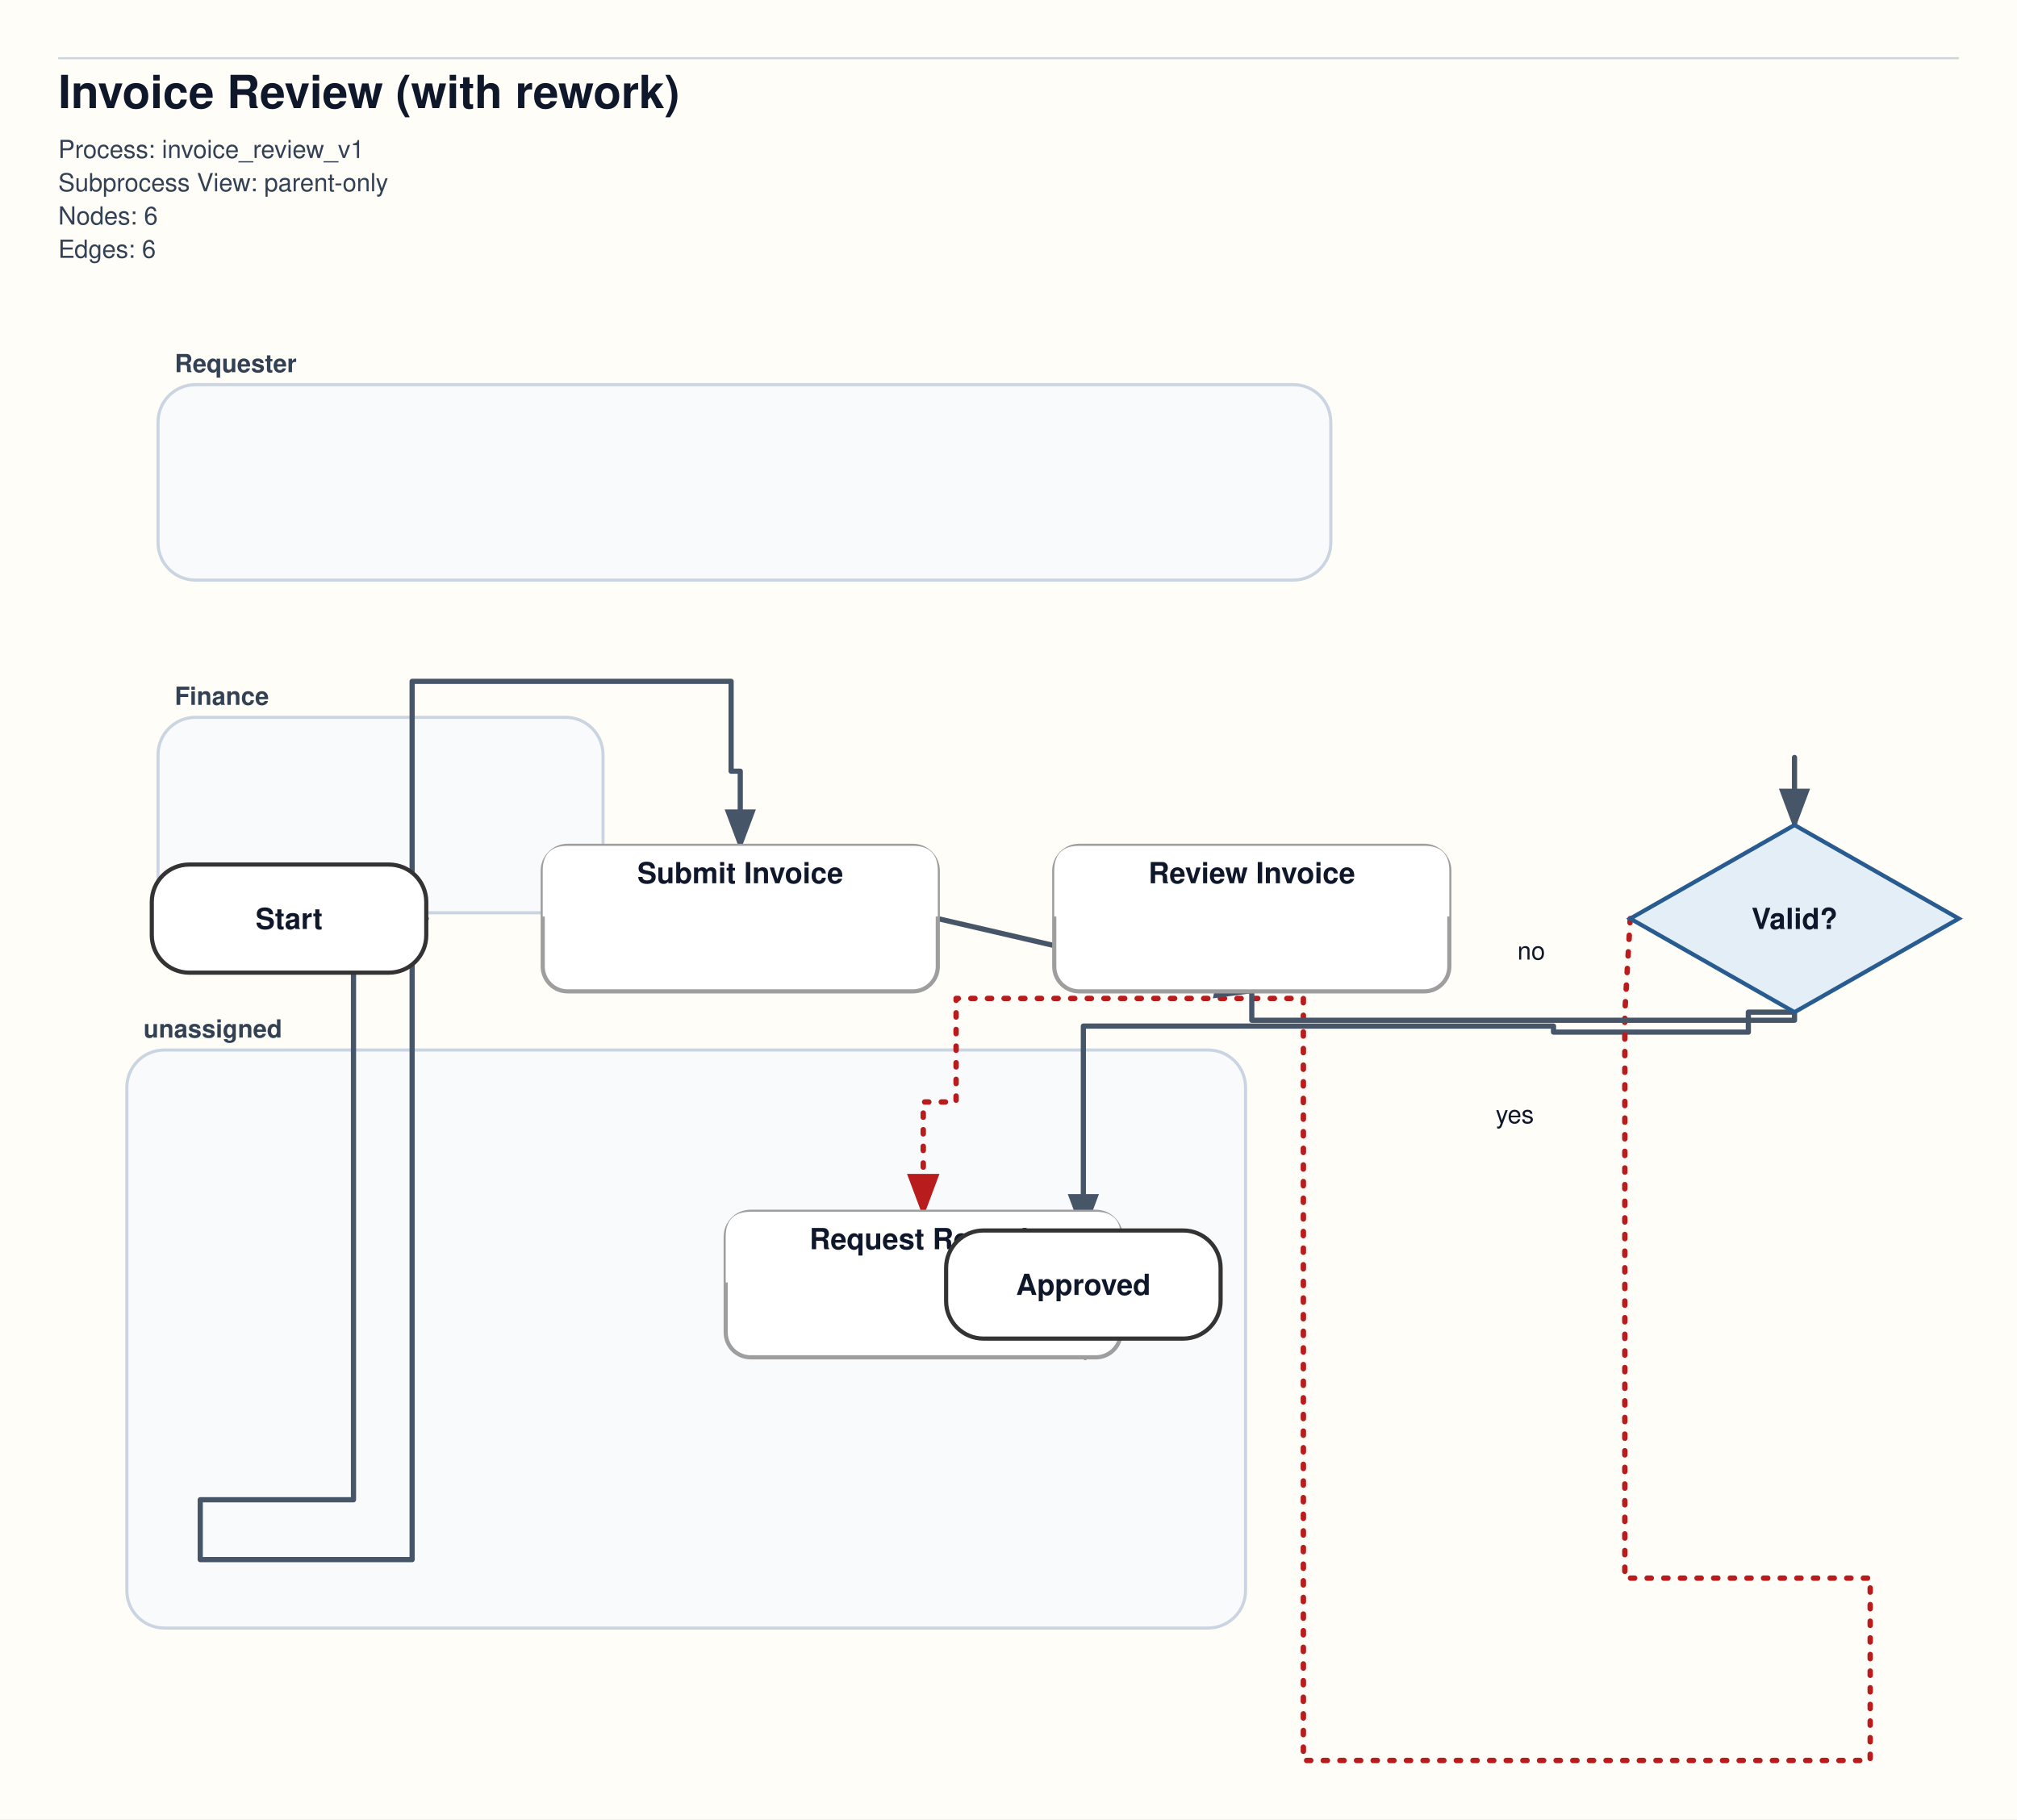
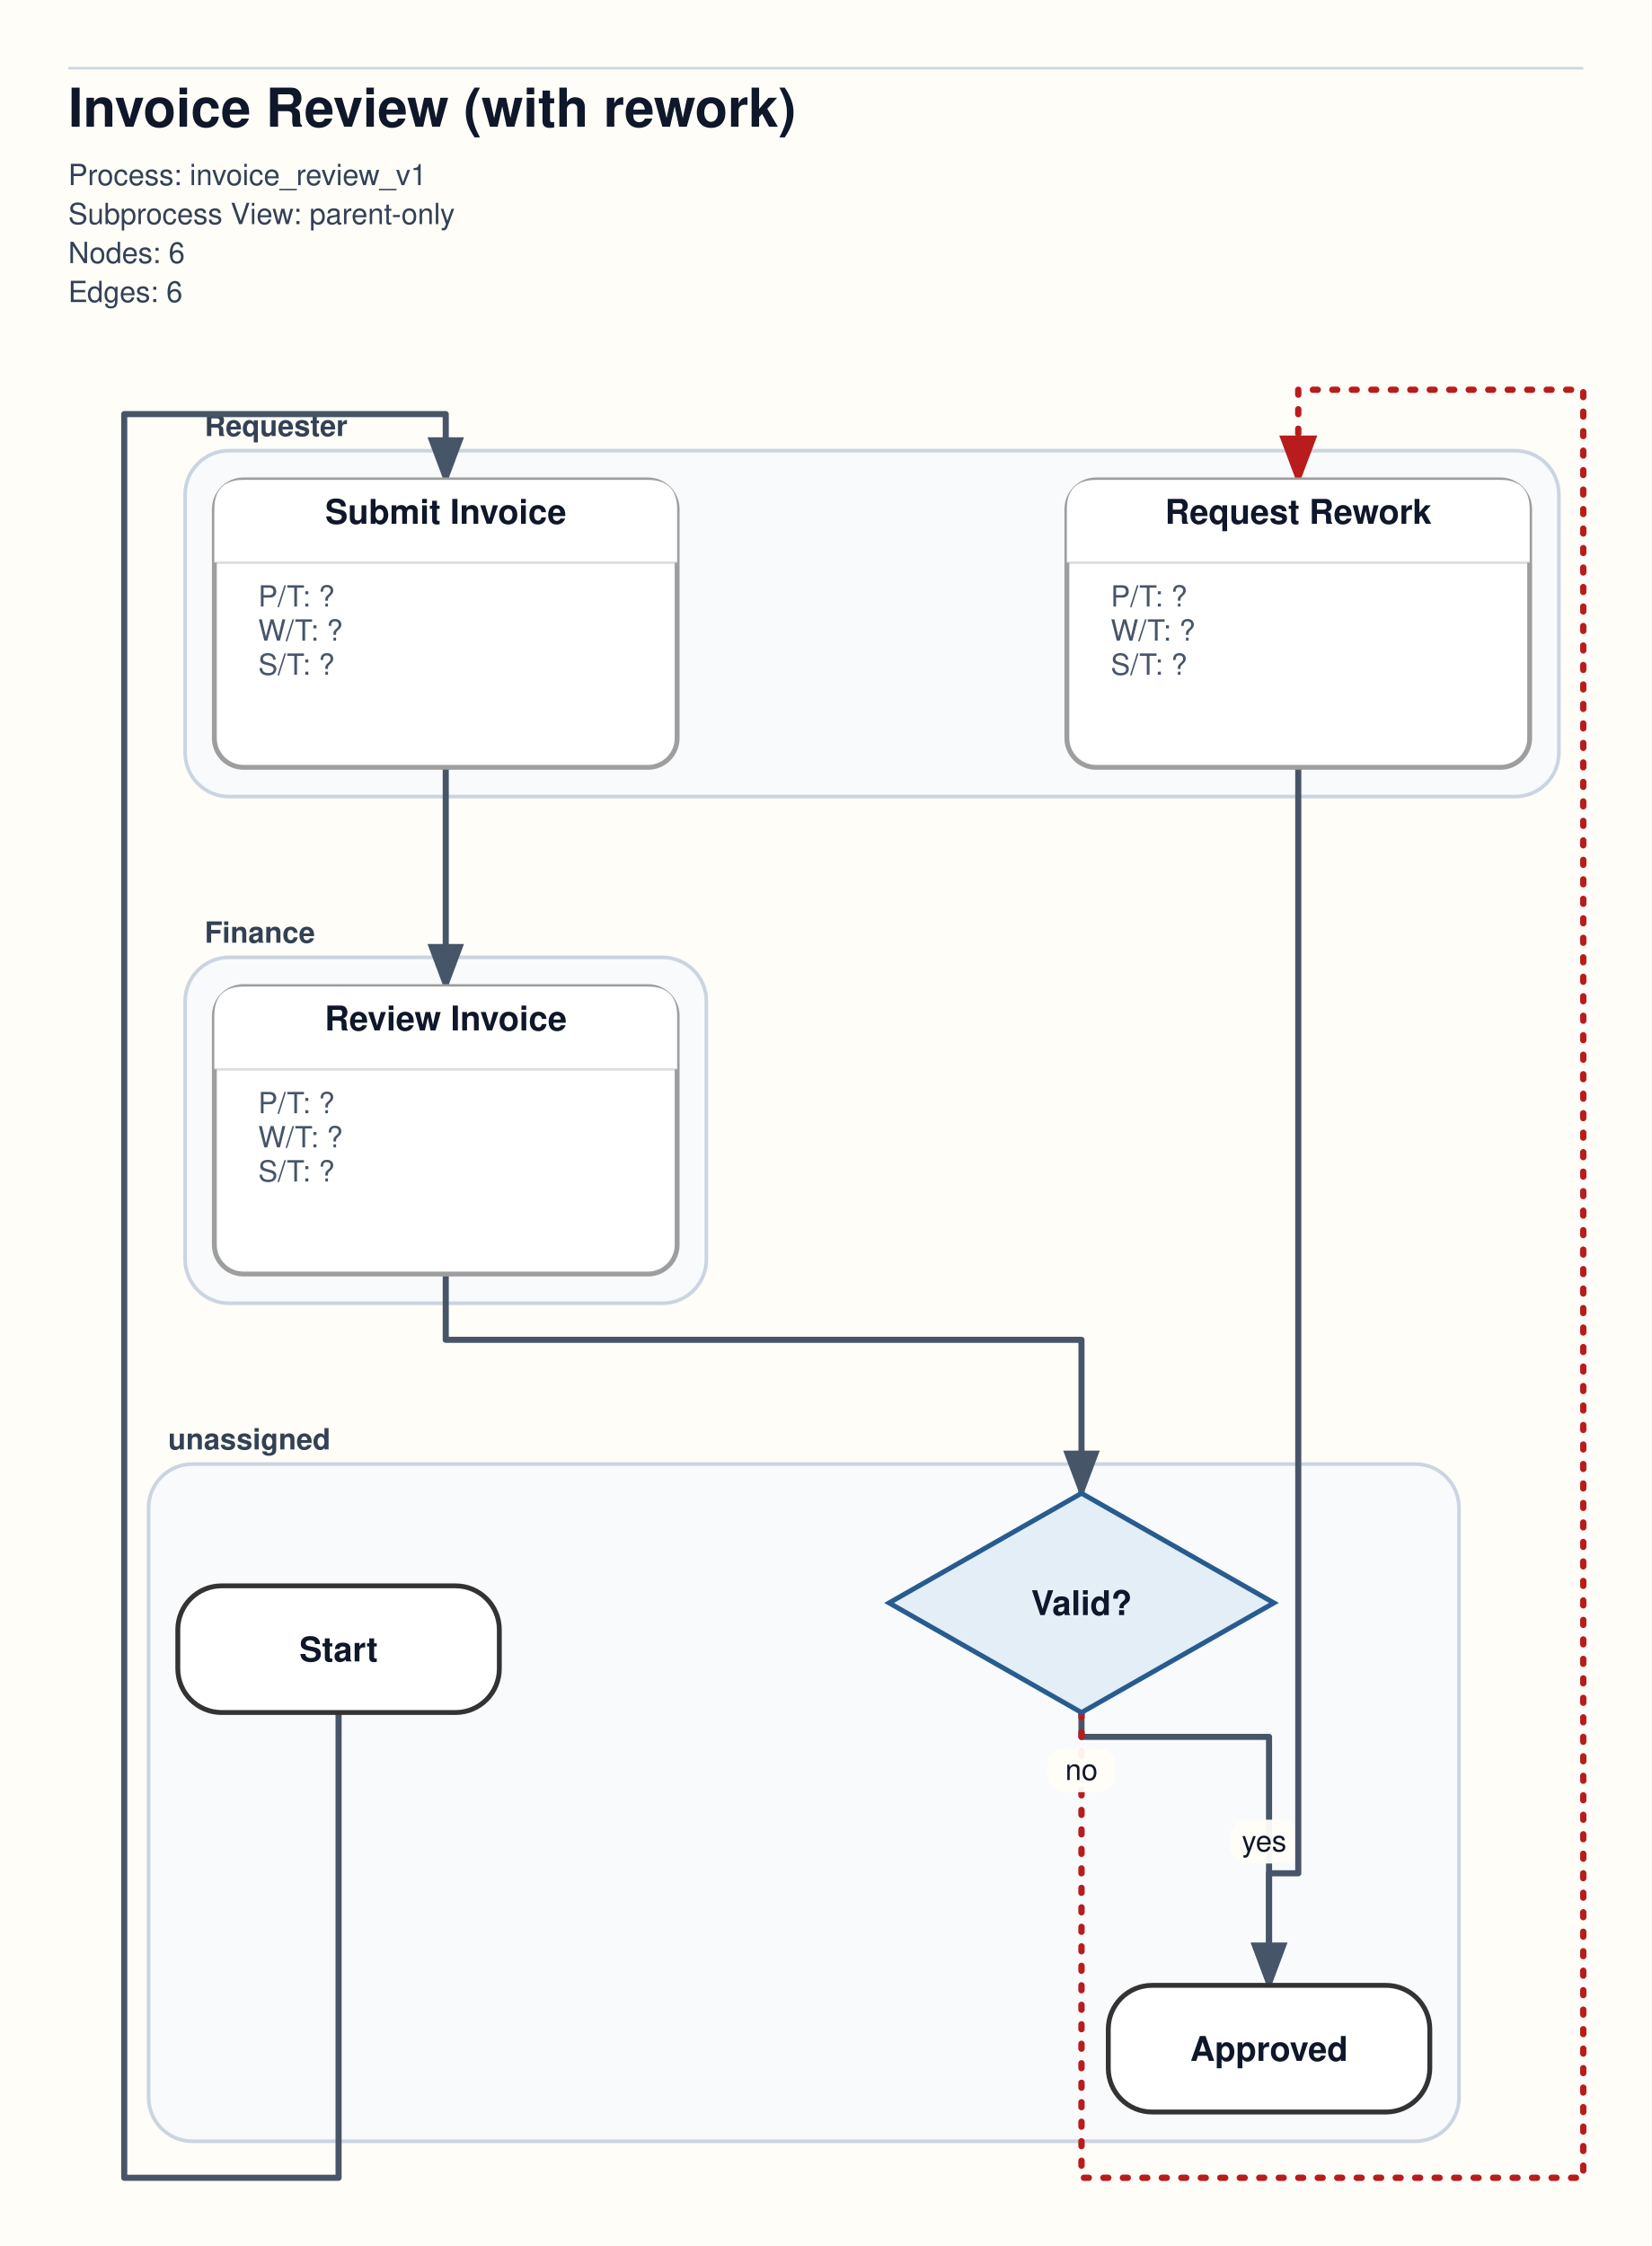
- <svg xmlns="http://www.w3.org/2000/svg" width="970" height="875" viewBox="0 0 970 875" data-flo-artifact-kind="svg" data-flo-backend="svg" data-flo-diagram="sppm" data-flo-layout-engine="elk" role="img" aria-labelledby="flo-svg-title flo-svg-description" data-sppm-publication-page-id="main-p1">
+ <svg xmlns="http://www.w3.org/2000/svg" width="678" height="922" viewBox="0 0 678 922" data-flo-artifact-kind="svg" data-flo-backend="svg" data-flo-diagram="sppm" data-flo-layout-engine="elk" role="img" aria-labelledby="flo-svg-title flo-svg-description" data-sppm-publication-page-id="main-p1">
  <defs>
    <marker id="flo-sppm-arrow" markerWidth="8" markerHeight="6" refX="7" refY="3" orient="auto" markerUnits="strokeWidth">
      <path d="M0,0 L8,3 L0,6 z" fill="#475569" />
    </marker>
    <marker id="flo-sppm-rework-arrow" markerWidth="8" markerHeight="6" refX="7" refY="3" orient="auto" markerUnits="strokeWidth">
      <path d="M0,0 L8,3 L0,6 z" fill="#b91c1c" />
    </marker>
  </defs>
  <rect width="100%" height="100%" fill="#fffdf8" />
  <g data-sppm-publication-band="header">
-     <line x1="28.0" y1="28.0" x2="942.0" y2="28.0" stroke="#cbd5e1" stroke-width="1" />
+     <line x1="28.0" y1="28.0" x2="650.0" y2="28.0" stroke="#cbd5e1" stroke-width="1" />
    <text x="28.0" y="52.0" font-family="Helvetica" font-size="22" font-weight="700" fill="#0f172a">Invoice Review (with rework)</text>
    <text x="28.0" y="76.0" font-family="Helvetica" font-size="12" fill="#334155">Process: invoice_review_v1</text>
    <text x="28.0" y="92.0" font-family="Helvetica" font-size="12" fill="#334155">Subprocess View: parent-only</text>
    <text x="28.0" y="108.0" font-family="Helvetica" font-size="12" fill="#334155">Nodes: 6</text>
    <text x="28.0" y="124.0" font-family="Helvetica" font-size="12" fill="#334155">Edges: 6</text>
  </g>
  <g transform="translate(28.0,148.0)">
    <g data-lane-id="requester">
-       <rect x="48.0" y="37.0" width="564.0" height="94.0" rx="18" fill="#f8fafc" stroke="#cbd5e1" stroke-width="1.5" />
+       <rect x="48.0" y="37.0" width="564.0" height="142.0" rx="18" fill="#f8fafc" stroke="#cbd5e1" stroke-width="1.5" />
      <text x="56.0" y="31.0" font-family="Helvetica" font-size="12" font-weight="700" fill="#334155">Requester</text>
    </g>
    <g data-lane-id="finance">
-       <rect x="48.0" y="197.0" width="214.0" height="94.0" rx="18" fill="#f8fafc" stroke="#cbd5e1" stroke-width="1.5" />
-       <text x="56.0" y="191.0" font-family="Helvetica" font-size="12" font-weight="700" fill="#334155">Finance</text>
+       <rect x="48.0" y="245.0" width="214.0" height="142.0" rx="18" fill="#f8fafc" stroke="#cbd5e1" stroke-width="1.5" />
+       <text x="56.0" y="239.0" font-family="Helvetica" font-size="12" font-weight="700" fill="#334155">Finance</text>
    </g>
    <g data-lane-id="unassigned">
-       <rect x="33.0" y="357.0" width="538.0" height="278.0" rx="18" fill="#f8fafc" stroke="#cbd5e1" stroke-width="1.5" />
-       <text x="41.0" y="351.0" font-family="Helvetica" font-size="12" font-weight="700" fill="#334155">unassigned</text>
+       <rect x="33.0" y="453.0" width="538.0" height="278.0" rx="18" fill="#f8fafc" stroke="#cbd5e1" stroke-width="1.5" />
+       <text x="41.0" y="447.0" font-family="Helvetica" font-size="12" font-weight="700" fill="#334155">unassigned</text>
    </g>
    <g data-edge-source="decision" data-edge-target="approve" data-edge-kind="direct">
-       <polyline points="835.0,338.8 812.8,338.8 812.8,348.4 719.1,348.4 719.1,345.5 493.0,345.5 493.0,443.8" fill="none" stroke="#475569" stroke-width="2.5" stroke-linecap="round" stroke-linejoin="round" marker-end="url(#flo-sppm-arrow)" />
-       <rect x="686.5" y="379.2" width="28.0" height="18.0" rx="7" fill="#fffdf8" fill-opacity="0.95" />
-       <text x="700.5" y="392.2" text-anchor="middle" font-family="Helvetica" font-size="12" fill="#0f172a">yes</text>
+       <polyline points="416.0,555.0 416.0,565.0 493.0,565.0 493.0,667.0" fill="none" stroke="#475569" stroke-width="2.5" stroke-linecap="round" stroke-linejoin="round" marker-end="url(#flo-sppm-arrow)" />
+       <rect x="477.0" y="599.0" width="28.0" height="18.0" rx="7" fill="#fffdf8" fill-opacity="0.95" />
+       <text x="491.0" y="612.0" text-anchor="middle" font-family="Helvetica" font-size="12" fill="#0f172a">yes</text>
    </g>
    <g data-edge-source="decision" data-edge-target="rework" data-edge-kind="rework" data-edge-rework-variant="branch">
-       <polyline points="756.0,293.8 753.4,338.8 753.4,611.0 871.4,611.0 871.4,698.7 598.8,698.7 598.8,332.2 431.8,332.2 431.8,382.0 416.0,382.0 416.0,434.8" fill="none" stroke="#b91c1c" stroke-width="2.6" stroke-linecap="round" stroke-linejoin="round" marker-end="url(#flo-sppm-rework-arrow)" stroke-dasharray="2 6" />
-       <rect x="694.4" y="300.5" width="28.0" height="18.0" rx="7" fill="#fffdf8" fill-opacity="0.95" />
-       <text x="708.4" y="313.5" text-anchor="middle" font-family="Helvetica" font-size="12" fill="#0f172a">no</text>
+       <polyline points="416.0,555.0 416.0,746.0 622.0,746.0 622.0,12.0 505.0,12.0 505.0,49.0" fill="none" stroke="#b91c1c" stroke-width="2.6" stroke-linecap="round" stroke-linejoin="round" marker-end="url(#flo-sppm-rework-arrow)" stroke-dasharray="2 6" />
+       <rect x="402.0" y="569.7" width="28.0" height="18.0" rx="7" fill="#fffdf8" fill-opacity="0.95" />
+       <text x="416.0" y="582.7" text-anchor="middle" font-family="Helvetica" font-size="12" fill="#0f172a">no</text>
    </g>
    <g data-edge-source="review" data-edge-target="decision" data-edge-kind="direct">
-       <polyline points="574.0,328.8 574.0,342.7 835.0,342.7 835.0,216.3 835.0,248.8" fill="none" stroke="#475569" stroke-width="2.5" stroke-linecap="round" stroke-linejoin="round" marker-end="url(#flo-sppm-arrow)" />
+       <polyline points="155.0,375.0 155.0,402.0 416.0,402.0 416.0,465.0" fill="none" stroke="#475569" stroke-width="2.5" stroke-linecap="round" stroke-linejoin="round" marker-end="url(#flo-sppm-arrow)" />
    </g>
    <g data-edge-source="rework" data-edge-target="approve" data-edge-kind="direct">
-       <polyline points="511.0,469.8 493.9,504.8 493.9,461.9 484.2,461.9 484.2,448.6 493.0,448.6 493.0,443.8" fill="none" stroke="#475569" stroke-width="2.5" stroke-linecap="round" stroke-linejoin="round" marker-end="url(#flo-sppm-arrow)" />
+       <polyline points="505.0,167.0 505.0,621.0 493.0,621.0 493.0,667.0" fill="none" stroke="#475569" stroke-width="2.5" stroke-linecap="round" stroke-linejoin="round" marker-end="url(#flo-sppm-arrow)" />
    </g>
    <g data-edge-source="start" data-edge-target="submit" data-edge-kind="direct">
-       <polyline points="177.0,293.8 142.0,319.8 142.0,573.3 68.3,573.3 68.3,602.1 170.2,602.1 170.2,179.7 323.6,179.7 323.6,222.9 328.0,222.9 328.0,258.8" fill="none" stroke="#475569" stroke-width="2.5" stroke-linecap="round" stroke-linejoin="round" marker-end="url(#flo-sppm-arrow)" />
+       <polyline points="111.0,555.0 111.0,746.0 23.0,746.0 23.0,22.0 155.0,22.0 155.0,49.0" fill="none" stroke="#475569" stroke-width="2.5" stroke-linecap="round" stroke-linejoin="round" marker-end="url(#flo-sppm-arrow)" />
    </g>
    <g data-edge-source="submit" data-edge-target="review" data-edge-kind="direct">
-       <polyline points="423.0,293.8 574.0,328.8 574.0,328.8" fill="none" stroke="#475569" stroke-width="2.5" stroke-linecap="round" stroke-linejoin="round" marker-end="url(#flo-sppm-arrow)" />
+       <polyline points="155.0,167.0 155.0,257.0" fill="none" stroke="#475569" stroke-width="2.5" stroke-linecap="round" stroke-linejoin="round" marker-end="url(#flo-sppm-arrow)" />
    </g>
    <g data-node-id="start" data-node-kind="start">
-       <rect x="45.0" y="267.8" width="132.0" height="52.0" rx="18" fill="#FFFFFF" stroke="#333333" stroke-width="2" />
-       <text x="111.0" y="298.8" text-anchor="middle" font-family="Helvetica" font-size="14" font-weight="600" fill="#0f172a">Start</text>
+       <rect x="45.0" y="503.0" width="132.0" height="52.0" rx="18" fill="#FFFFFF" stroke="#333333" stroke-width="2" />
+       <text x="111.0" y="534.0" text-anchor="middle" font-family="Helvetica" font-size="14" font-weight="600" fill="#0f172a">Start</text>
    </g>
    <g data-node-id="submit" data-node-kind="task">
-       <rect x="233.0" y="258.8" width="190.0" height="70.0" rx="12" fill="white" stroke="#9E9E9E" stroke-width="2" />
-       <path data-node-header="top-rounded" d="M 245.0 258.8 L 411.0 258.8 Q 423.0 258.8 423.0 270.8 L 423.0 292.8 L 233.0 292.8 L 233.0 270.8 Q 233.0 258.8 245.0 258.8 Z" fill="#FFFFFF" stroke="none" />
-       <text x="328.0" y="276.8" text-anchor="middle" font-family="Helvetica" font-size="14" font-weight="600" fill="#0f172a">Submit Invoice</text>
+       <rect x="60.0" y="49.0" width="190.0" height="118.0" rx="12" fill="white" stroke="#9E9E9E" stroke-width="2" />
+       <path data-node-header="top-rounded" d="M 72.0 49.0 L 238.0 49.0 Q 250.0 49.0 250.0 61.0 L 250.0 83.0 L 60.0 83.0 L 60.0 61.0 Q 60.0 49.0 72.0 49.0 Z" fill="#FFFFFF" stroke="none" />
+       <line x1="60.0" y1="83.0" x2="250.0" y2="83.0" stroke="#9E9E9E" stroke-width="1" opacity="0.35" />
+       <text x="155.0" y="67.0" text-anchor="middle" font-family="Helvetica" font-size="14" font-weight="600" fill="#0f172a">Submit Invoice</text>
+       <text x="78.0" y="101.0" text-anchor="start" font-family="Helvetica" font-size="12" font-weight="400" fill="#475569">P/T: ?</text>
+       <text x="78.0" y="115.0" text-anchor="start" font-family="Helvetica" font-size="12" font-weight="400" fill="#475569">W/T: ?</text>
+       <text x="78.0" y="129.0" text-anchor="start" font-family="Helvetica" font-size="12" font-weight="400" fill="#475569">S/T: ?</text>
    </g>
    <g data-node-id="review" data-node-kind="task">
-       <rect x="479.0" y="258.8" width="190.0" height="70.0" rx="12" fill="white" stroke="#9E9E9E" stroke-width="2" />
-       <path data-node-header="top-rounded" d="M 491.0 258.8 L 657.0 258.8 Q 669.0 258.8 669.0 270.8 L 669.0 292.8 L 479.0 292.8 L 479.0 270.8 Q 479.0 258.8 491.0 258.8 Z" fill="#FFFFFF" stroke="none" />
-       <text x="574.0" y="276.8" text-anchor="middle" font-family="Helvetica" font-size="14" font-weight="600" fill="#0f172a">Review Invoice</text>
+       <rect x="60.0" y="257.0" width="190.0" height="118.0" rx="12" fill="white" stroke="#9E9E9E" stroke-width="2" />
+       <path data-node-header="top-rounded" d="M 72.0 257.0 L 238.0 257.0 Q 250.0 257.0 250.0 269.0 L 250.0 291.0 L 60.0 291.0 L 60.0 269.0 Q 60.0 257.0 72.0 257.0 Z" fill="#FFFFFF" stroke="none" />
+       <line x1="60.0" y1="291.0" x2="250.0" y2="291.0" stroke="#9E9E9E" stroke-width="1" opacity="0.35" />
+       <text x="155.0" y="275.0" text-anchor="middle" font-family="Helvetica" font-size="14" font-weight="600" fill="#0f172a">Review Invoice</text>
+       <text x="78.0" y="309.0" text-anchor="start" font-family="Helvetica" font-size="12" font-weight="400" fill="#475569">P/T: ?</text>
+       <text x="78.0" y="323.0" text-anchor="start" font-family="Helvetica" font-size="12" font-weight="400" fill="#475569">W/T: ?</text>
+       <text x="78.0" y="337.0" text-anchor="start" font-family="Helvetica" font-size="12" font-weight="400" fill="#475569">S/T: ?</text>
    </g>
    <g data-node-id="decision" data-node-kind="decision">
-       <polygon points="835.0,248.8 914.0,293.8 835.0,338.8 756.0,293.8" fill="#E3EEF7" stroke="#285B8F" stroke-width="2" />
-       <text x="835.0" y="298.8" text-anchor="middle" font-family="Helvetica" font-size="14" font-weight="600" fill="#0f172a">Valid?</text>
+       <polygon points="416.0,465.0 495.0,510.0 416.0,555.0 337.0,510.0" fill="#E3EEF7" stroke="#285B8F" stroke-width="2" />
+       <text x="416.0" y="515.0" text-anchor="middle" font-family="Helvetica" font-size="14" font-weight="600" fill="#0f172a">Valid?</text>
    </g>
    <g data-node-id="rework" data-node-kind="task">
-       <rect x="321.0" y="434.8" width="190.0" height="70.0" rx="12" fill="white" stroke="#9E9E9E" stroke-width="2" />
-       <path data-node-header="top-rounded" d="M 333.0 434.8 L 499.0 434.8 Q 511.0 434.8 511.0 446.8 L 511.0 468.8 L 321.0 468.8 L 321.0 446.8 Q 321.0 434.8 333.0 434.8 Z" fill="#FFFFFF" stroke="none" />
-       <text x="416.0" y="452.8" text-anchor="middle" font-family="Helvetica" font-size="14" font-weight="600" fill="#0f172a">Request Rework</text>
+       <rect x="410.0" y="49.0" width="190.0" height="118.0" rx="12" fill="white" stroke="#9E9E9E" stroke-width="2" />
+       <path data-node-header="top-rounded" d="M 422.0 49.0 L 588.0 49.0 Q 600.0 49.0 600.0 61.0 L 600.0 83.0 L 410.0 83.0 L 410.0 61.0 Q 410.0 49.0 422.0 49.0 Z" fill="#FFFFFF" stroke="none" />
+       <line x1="410.0" y1="83.0" x2="600.0" y2="83.0" stroke="#9E9E9E" stroke-width="1" opacity="0.35" />
+       <text x="505.0" y="67.0" text-anchor="middle" font-family="Helvetica" font-size="14" font-weight="600" fill="#0f172a">Request Rework</text>
+       <text x="428.0" y="101.0" text-anchor="start" font-family="Helvetica" font-size="12" font-weight="400" fill="#475569">P/T: ?</text>
+       <text x="428.0" y="115.0" text-anchor="start" font-family="Helvetica" font-size="12" font-weight="400" fill="#475569">W/T: ?</text>
+       <text x="428.0" y="129.0" text-anchor="start" font-family="Helvetica" font-size="12" font-weight="400" fill="#475569">S/T: ?</text>
    </g>
    <g data-node-id="approve" data-node-kind="end">
-       <rect x="427.0" y="443.8" width="132.0" height="52.0" rx="18" fill="#FFFFFF" stroke="#333333" stroke-width="2" />
-       <text x="493.0" y="474.8" text-anchor="middle" font-family="Helvetica" font-size="14" font-weight="600" fill="#0f172a">Approved</text>
+       <rect x="427.0" y="667.0" width="132.0" height="52.0" rx="18" fill="#FFFFFF" stroke="#333333" stroke-width="2" />
+       <text x="493.0" y="698.0" text-anchor="middle" font-family="Helvetica" font-size="14" font-weight="600" fill="#0f172a">Approved</text>
    </g>
  </g>
</svg>
